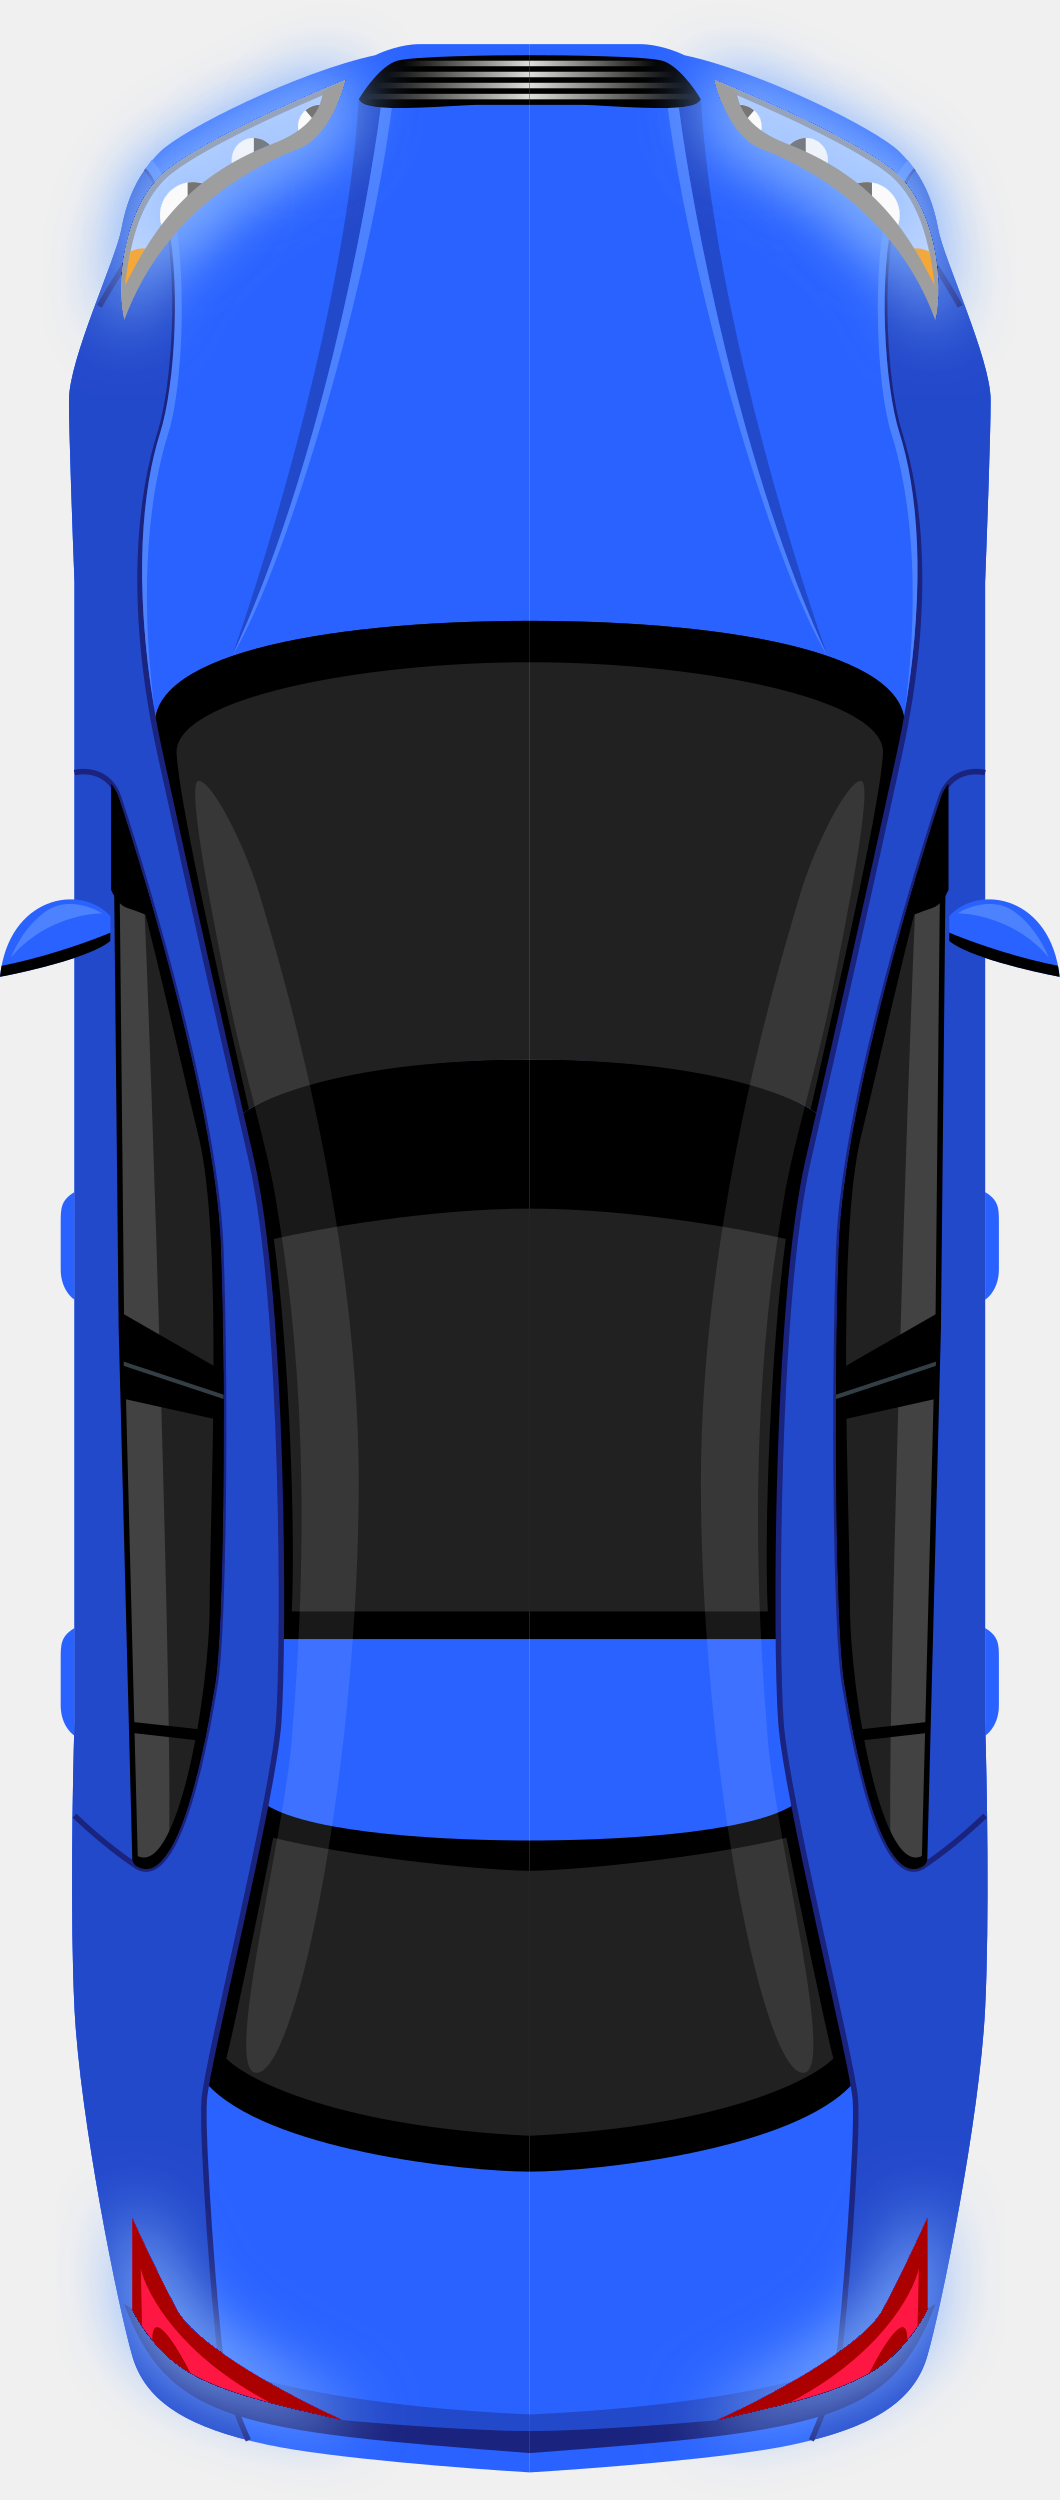
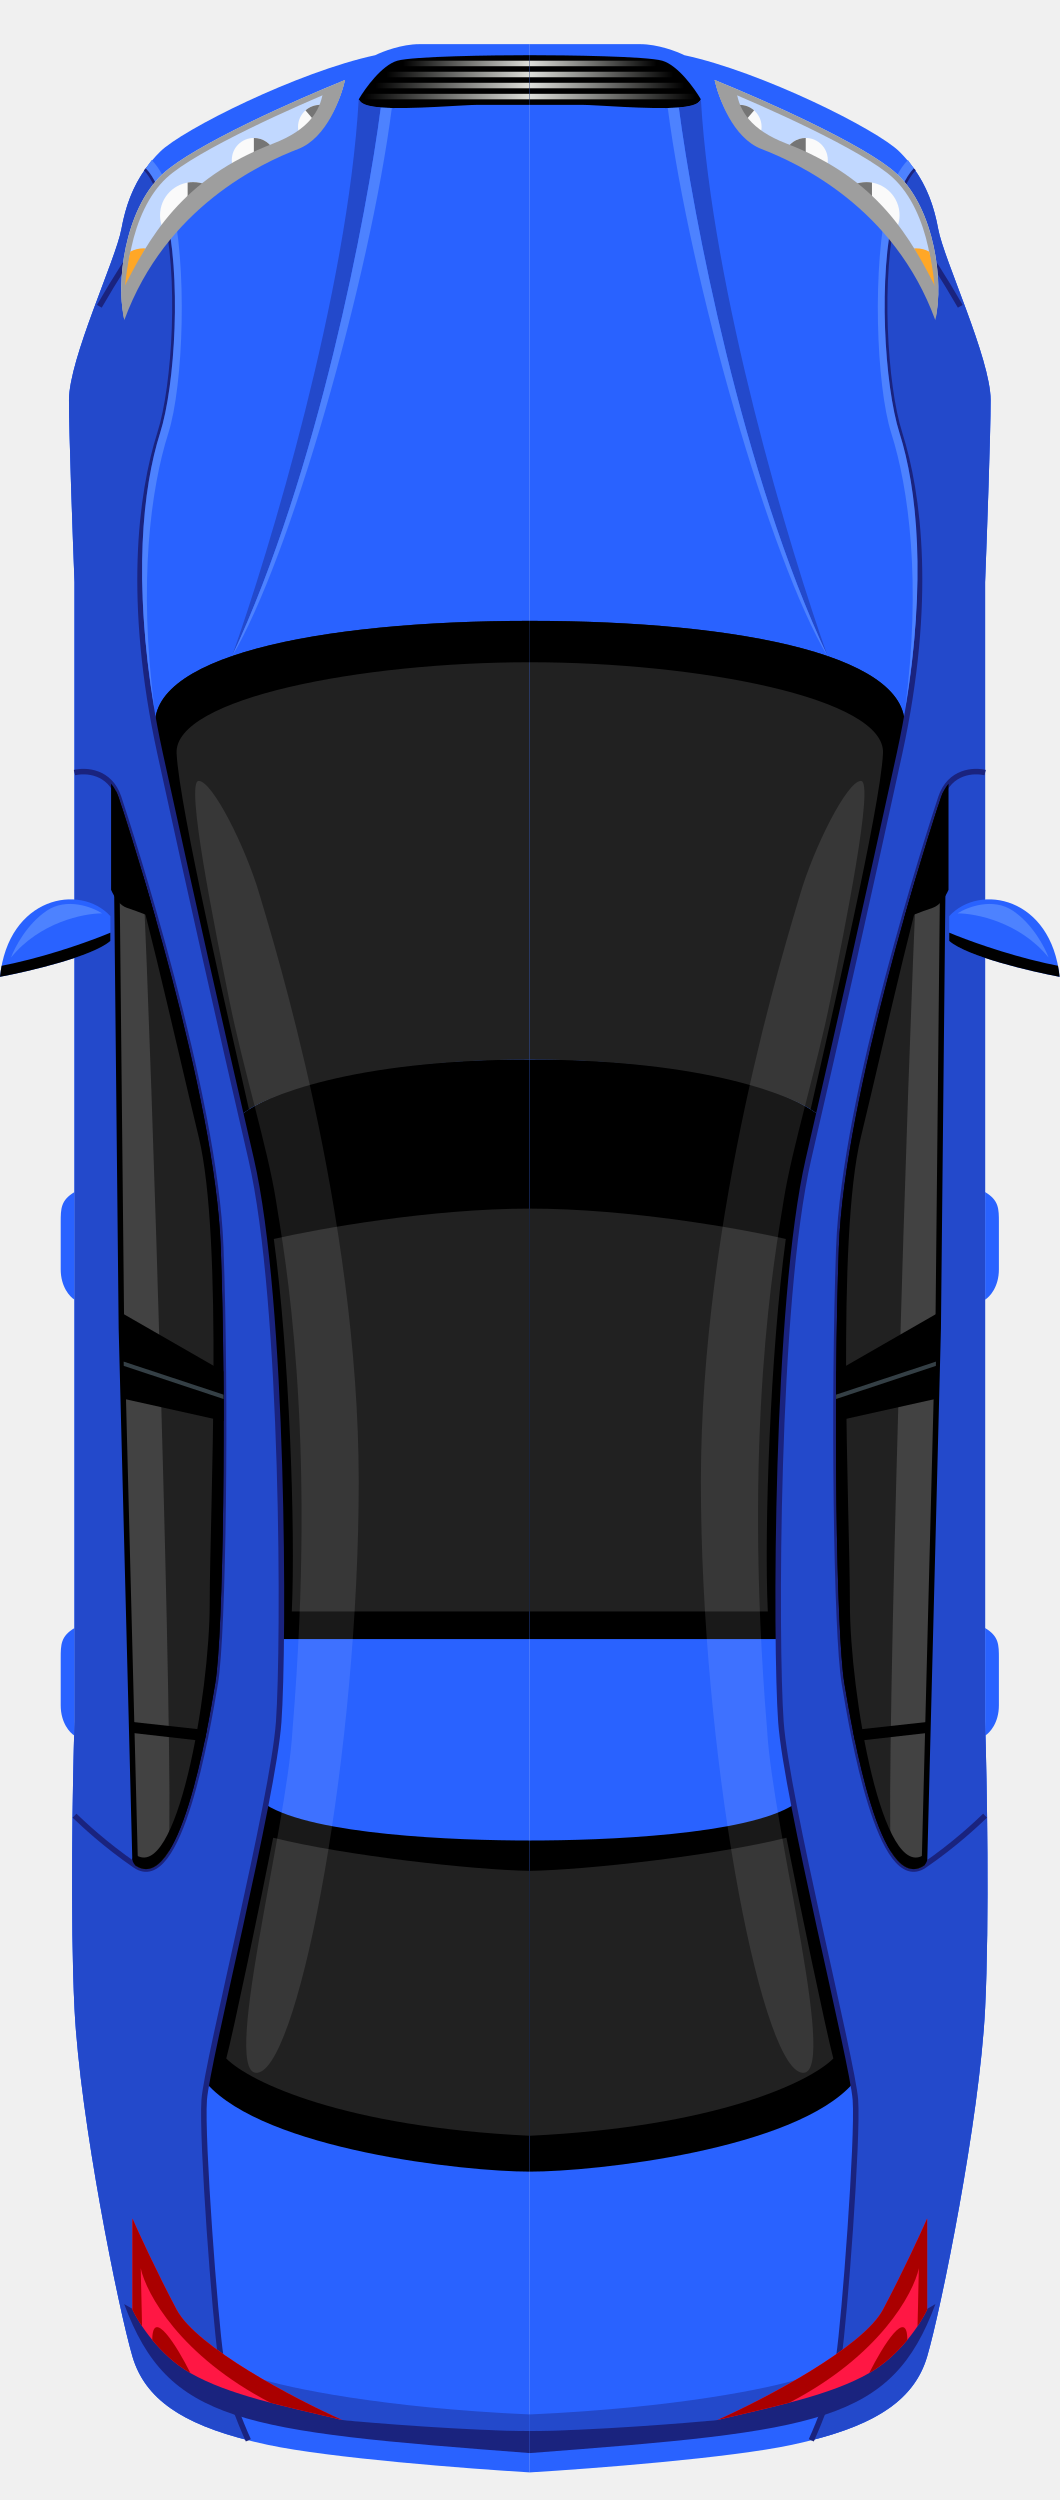
<svg xmlns="http://www.w3.org/2000/svg" width="192" height="453" viewBox="0 0 192 453" fill="none">
  <path d="M13.5 235.5V216C11 217.5 11 219 11 221.5V230C11 233.2 12.667 235 13.5 235.5Z" fill="#2962FF" />
  <path d="M13.5 314.5V295C11 296.5 11 298 11 300.5V309C11 312.2 12.667 314 13.5 314.5Z" fill="#2962FF" />
  <path d="M96 448L96 8L76 8C72.8 8 69.333 9.333 68 10C54 13 33 23.5 29 27.5C25 31.5 23 36 22 41.5C21 47 12.5 65 12.5 72.5C12.5 78.5 13.167 97 13.5 105.5L13.5 312C13.167 322.667 12.7 348 13.5 364C14.5 384 21.5 418.5 24 427C26.5 435.5 34.5 440 48.5 443C59.7 445.4 84.833 447.333 96 448Z" fill="#2962FF" />
  <path d="M13.5 364C14.5 384 21.5 418.5 24 427C26.284 434.764 33.157 439.191 45 442.186C43.667 439.291 40.8 432.2 40 427C39 420.5 36.5 387.5 37 380.5C37.5 373.5 49.5 326 50.5 312C51.5 298 51.5 236 45.5 210C39.5 184 35 164 29 136.5C23 109 25.5 89.5 29 78.5C32.5 67.5 33.5 38 26.432 30.5C24.09 33.737 22.758 37.331 22 41.5C21 47 12.5 65 12.5 72.5C12.5 78.5 13.167 97 13.5 105.5L13.5 208.75L13.5 312C13.167 322.667 12.7 348 13.5 364Z" fill="#2962FF" />
  <path d="M13.5 364C14.5 384 21.5 418.5 24 427C26.284 434.764 33.157 439.191 45 442.186C43.667 439.291 40.8 432.2 40 427C39 420.5 36.5 387.5 37 380.5C37.5 373.5 49.5 326 50.5 312C51.5 298 51.5 236 45.5 210C39.5 184 35 164 29 136.5C23 109 25.5 89.5 29 78.5C32.5 67.5 33.5 38 26.432 30.5C24.09 33.737 22.758 37.331 22 41.5C21 47 12.5 65 12.5 72.5C12.5 78.5 13.167 97 13.5 105.5L13.5 208.75L13.5 312C13.167 322.667 12.7 348 13.5 364Z" fill="#1A237E" fill-opacity="0.4" />
  <path d="M13.5 140C15.5 139.5 19.9 139.7 21.5 144.5C23.5 150.5 39 198.5 40 226C41 253.5 40.5 296 39 305C37.5 314 32.5 343.5 24.5 338C18.962 334.193 15.1 330.518 13.5 329" stroke="#1A237E" />
  <path d="M22.5 240.64L21.53 146.191C23.079 150.954 26.909 163.097 30.641 177.314C34.891 193.5 39.002 212.328 39.5 226.018C40 239.758 40.125 257.25 39.938 272.431C39.75 287.633 39.249 300.464 38.507 304.918C37.756 309.422 36.136 319.014 33.71 326.789C32.494 330.687 31.093 334.068 29.531 336.128C28.75 337.157 27.969 337.803 27.202 338.055C26.525 338.278 25.8 338.214 24.993 337.724L22.5 240.648L22.5 240.64Z" fill="#212121" stroke="black" />
  <path d="M21.5 144.5C21.355 144.065 21.187 143.668 21 143.306L22 240.653L24.5 338C26.769 339.56 28.796 338.304 30.571 335.5C31.5 320 27.5 190.5 25.876 158.5C23.749 151.371 22.072 146.217 21.5 144.5Z" fill="#424242" />
  <path d="M24.474 337L22 240.653L21.059 149" stroke="black" />
  <path d="M45.5 210C44.871 207.272 44.258 204.611 43.658 202C56 193 83.772 191.833 96 192L96 297L50.959 297C51.219 272.83 50.201 230.368 45.5 210Z" fill="black" />
  <path d="M52.875 292L96 292L96 219C78 219 57.578 222.667 49.616 224.5C52.398 244.983 53.568 277.022 52.875 292Z" fill="#212121" />
  <path d="M40 226C39 198.5 23.5 150.5 21.5 144.5C21.355 144.065 21.187 143.668 21 143.306L21.043 147.5C25.086 158 31.5 187.5 36 206C40.5 224.5 38 274 38 290.5C38 307 32 341.5 24.449 336C24.449 336 23.993 336.572 24 337C24.007 337.436 24.5 338 24.5 338C32.5 343.5 37.5 314 39 305C40.5 296 41 253.5 40 226Z" fill="black" />
  <path d="M37.067 315.5C37.208 314.822 37.343 314.154 37.472 313.5L23.832 312L23.883 314L37.067 315.5Z" fill="black" />
  <path d="M40.52 257.5C40.517 254.5 40.502 251.487 40.475 248.5L22.206 238L22.562 253.5L40.52 257.5Z" fill="black" />
  <path d="M40.509 253.5L40.505 252.711L22.406 246.724L22.424 247.5C22.424 247.5 40.5 253.492 40.509 253.5Z" fill="#343F45" />
  <path d="M28.204 166.5C25.035 155.325 22.269 146.807 21.5 144.5C21.156 143.466 20.681 142.646 20.129 142L20.129 161.24C20.793 162.724 21.741 164.08 23 164.5C25.4 165.3 27.47 166.167 28.204 166.5Z" fill="black" />
  <path d="M37.43 377.5C39.069 368.22 44.838 344.176 48.16 327C56.821 332.5 82.5 333.5 96 333.5L96 393.5C84 393.5 48 389.5 37.43 377.5Z" fill="black" />
  <path d="M49.5 333C62.3 336.2 85.667 338.833 96 339L96 387C62.4 385.4 45.333 377.333 41 373C42.2 368.6 47.333 344 49.5 333Z" fill="#212121" />
  <path d="M43.658 202C38.539 179.721 34.37 161.115 29 136.5C28.742 135.319 28.5 134.152 28.273 133C25.248 119 57.5 112.5 96 112.5L96 192C64 192 47.772 198.667 43.658 202Z" fill="#212121" />
  <path d="M43.658 202C38.539 179.721 34.37 161.115 29 136.5C28.742 135.319 28.5 134.152 28.273 133C25.248 119 57.5 112.5 96 112.5L96 120C65.5 120 31.5 126.5 32 136.5C32.5 146.5 41.718 186 45.109 201C44.52 201.356 44.037 201.692 43.658 202Z" fill="black" />
  <path d="M96 19V10C89.167 10 74.8 10.2 72 11C69.2 11.8 66.167 16 65 18C65.5 19 66.399 19.338 69 19.5C74.549 19.845 84.117 19 86.5 19H96Z" fill="black" />
  <path d="M65 18C65.526 19.052 67.02 19.234 69 19.5C66.5 38.705 57.6 85.8 42 119C48.833 99.833 63 52.8 65 18Z" fill="#2962FF" />
  <path d="M65 18C65.526 19.052 67.02 19.234 69 19.5C66.5 38.705 57.6 85.8 42 119C48.833 99.833 63 52.8 65 18Z" fill="#1A237E" fill-opacity="0.4" />
  <path d="M69 19.5C69.621 19.539 70.293 19.562 71 19.574C67 50.5 52.5 101.5 42 119C57.6 85.8 66.5 38.705 69 19.5Z" fill="#2962FF" />
  <path d="M69 19.5C69.621 19.539 70.293 19.562 71 19.574C67 50.5 52.5 101.5 42 119C57.6 85.8 66.5 38.705 69 19.5Z" fill="#82B1FF" fill-opacity="0.4" />
  <rect x="66" y="17" width="30" height="1" fill="url(#paint0_linear_100_2119)" />
  <rect x="68" y="15" width="28" height="1" fill="url(#paint1_linear_100_2119)" />
  <rect x="70" y="13" width="26" height="1" fill="url(#paint2_linear_100_2119)" />
  <rect x="73" y="11" width="23" height="1" fill="url(#paint3_linear_100_2119)" />
  <path d="M96 440.5V437.5C69.2 436.3 52.167 432.667 47 431L50 436C53.294 436.988 57.466 437.882 62 438.5C73.987 440.135 88.503 440.5 96 440.5Z" fill="#2962FF" />
  <path d="M96 440.5V437.5C69.2 436.3 52.167 432.667 47 431L50 436C53.294 436.988 57.466 437.882 62 438.5C73.987 440.135 88.503 440.5 96 440.5Z" fill="#1A237E" fill-opacity="0.4" />
  <path d="M96 440.5V444.5C43.5 440.5 30.5 439 22.5 417.5C22.5 417.5 57.5 438 62 438.5C66.5 439 85.667 440.5 96 440.5Z" fill="#1A237E" />
  <path d="M0 177C1.5 162.5 14.5 160 20 166V170.5C16.8 173.3 5.333 176 0 177Z" fill="#2962FF" />
  <path d="M20 170.5C16.8 173.3 5.333 176 0 177C0.072 176.306 0.17 175.639 0.292 175C1.029 174.857 1.766 174.702 2.5 174.538C9.975 172.865 17.142 170.214 20 169V170.5Z" fill="black" />
  <path opacity="0.1" d="M47 375.5C39.5 378 52 331.5 53 313.5C57.5 259 51.5 227 50 217.5C48.5 208 44 193.5 41.5 181C39 168.5 33.5 141.5 36 141.5C38.5 141.5 44.5 153.5 47 162C49.5 170.5 65 220 65 268.5C65 317 54.5 373 47 375.5Z" fill="white" />
  <path d="M8.5 165C4.9 167.4 2.667 171.667 2 173.5C7.2 167.1 15.167 165.5 18.5 165.5C16.667 164.333 12.1 162.6 8.5 165Z" fill="#2962FF" />
  <path d="M8.5 165C4.9 167.4 2.667 171.667 2 173.5C7.2 167.1 15.167 165.5 18.5 165.5C16.667 164.333 12.1 162.6 8.5 165Z" fill="#82B1FF" fill-opacity="0.4" />
  <path d="M26.432 30.5C27.954 32.115 29.102 34.75 29.931 38M45 442.186C43.667 439.291 40.8 432.2 40 427C39 420.5 36.5 387.5 37 380.5C37.5 373.5 49.5 326 50.5 312C51.5 298 51.5 236 45.5 210C39.5 184 35 164 29 136.5C23 109 25.5 89.5 29 78.5C31.746 69.868 32.953 49.846 29.931 38M29.931 38C28.454 39.5 24 45.1 18 55.5" stroke="#1A237E" />
  <path d="M29.931 38C29.102 34.75 27.954 32.115 26.433 30.5L27.5 29C29.022 30.615 30.171 32.75 31 36C34.022 47.846 33.246 69.868 30.5 78.5C27.35 88.401 25 105.5 28 128.5C24.06 105.19 25.85 88.401 29 78.5C31.747 69.868 32.954 49.846 29.931 38Z" fill="#2962FF" />
  <path d="M29.931 38C29.102 34.75 27.954 32.115 26.433 30.5L27.5 29C29.022 30.615 30.171 32.75 31 36C34.022 47.846 33.246 69.868 30.5 78.5C27.35 88.401 25 105.5 28 128.5C24.06 105.19 25.85 88.401 29 78.5C31.747 69.868 32.954 49.846 29.931 38Z" fill="#82B1FF" fill-opacity="0.4" />
-   <g filter="url(#filter0_d_100_2119)">
+   <g>
    <path d="M32 418.5C35.6 425.3 53.333 434.667 62 438.5C51.5 436 41.5 434 34.5 430C28.9 426.8 25.167 421 24 418.5V402C25.167 404.667 28.4 411.7 32 418.5Z" fill="#FF1744" />
  </g>
  <path d="M27.598 424C29.375 426.159 31.705 428.403 34.5 430C32 425 27.598 418 27.598 424Z" fill="#D50000" />
  <path d="M27.598 424C29.375 426.159 31.705 428.403 34.5 430C32 425 27.598 418 27.598 424Z" fill="black" fill-opacity="0.2" />
  <path d="M32 418.5C35.6 425.3 53.333 434.667 62 438.5C57.51 437.431 53.112 436.453 49 435.372C32.6 426.869 26.5 415.581 25.5 411L25.736 421.5C24.937 420.308 24.352 419.254 24 418.5V402C25.167 404.667 28.4 411.7 32 418.5Z" fill="#D50000" />
  <path d="M32 418.5C35.6 425.3 53.333 434.667 62 438.5C57.51 437.431 53.112 436.453 49 435.372C32.6 426.869 26.5 415.581 25.5 411L25.736 421.5C24.937 420.308 24.352 419.254 24 418.5V402C25.167 404.667 28.4 411.7 32 418.5Z" fill="black" fill-opacity="0.2" />
-   <g filter="url(#filter1_d_100_2119)">
+   <g>
    <path d="M29.5 31.5C22.5 38 21 51.5 22.5 57.5C30 37 47.5 29 54 26.5C59.2 24.5 61.834 17.667 62.5 14.5C53.834 18 35.1 26.3 29.5 31.5Z" fill="#C1D8FF" />
    <path d="M53.821 26.033C47.457 28.481 30.557 36.187 22.669 55.67C22.289 52.776 22.436 48.816 23.302 44.793C24.353 39.906 26.446 35.019 29.84 31.866C32.577 29.325 38.592 25.98 45.07 22.812C51.09 19.867 57.446 17.107 61.783 15.332C61.372 16.83 60.63 18.805 59.52 20.683C58.156 22.99 56.272 25.091 53.821 26.033Z" stroke="#9E9E9E" />
  </g>
  <path d="M26.374 45.014C26.25 45.005 26.126 45 26 45C25.135 45 24.321 45.22 23.611 45.606C23.5 46 22.383 51.781 22.649 53.711C23.969 49.88 25.682 46.317 26.374 45.014Z" fill="#FFA726" />
-   <g filter="url(#filter2_d_100_2119)">
+   <g>
    <path d="M46 25C43.791 25 42 26.791 42 29C42 29.946 42.328 30.815 42.877 31.5L49.709 27.5C49.116 26.034 47.679 25 46 25Z" fill="#FAFAFA" />
  </g>
  <path d="M49.709 27.5C49.116 26.034 47.679 25 46 25V29.672L49.709 27.5Z" fill="#757575" />
-   <g filter="url(#filter3_d_100_2119)">
+   <g>
    <path d="M58 19C55.791 19 54 20.791 54 23C54 24.014 54.378 24.941 55 25.646L60.281 19.713C59.634 19.264 58.848 19 58 19Z" fill="#FAFAFA" />
  </g>
  <path d="M60.281 19.713C59.634 19.264 58.848 19 58 19C56.986 19 56.06 19.378 55.355 20L57.641 22.68L60.281 19.713Z" fill="#757575" />
-   <g filter="url(#filter4_d_100_2119)">
+   <g>
    <path d="M35 33C31.686 33 29 35.686 29 39C29 40.67 29.683 42.181 30.784 43.269L34 38L39.313 34.828C38.222 33.701 36.693 33 35 33Z" fill="#FAFAFA" />
  </g>
  <path d="M39.313 34.828C38.222 33.701 36.693 33 35 33C34.659 33 34.325 33.028 34 33.083V38L39.313 34.828Z" fill="#757575" />
  <path d="M54.028 27C59.228 25 61.833 17.667 62.5 14.5C61.331 14.972 60.029 15.879 58.528 16.659C58.028 20 56.028 23.5 49.528 26C32.832 32.422 27.028 43 22 53C22.007 54.934 22.192 56.656 22.528 58C30.028 37.5 47.528 29.5 54.028 27Z" fill="#9E9E9E" />
  <path d="M178.5 235.5V216C181 217.5 181 219 181 221.5V230C181 233.2 179.333 235 178.5 235.5Z" fill="#2962FF" />
  <path d="M178.5 314.5V295C181 296.5 181 298 181 300.5V309C181 312.2 179.333 314 178.5 314.5Z" fill="#2962FF" />
  <path d="M96 448L96 8L116 8C119.2 8 122.667 9.333 124 10C138 13 159 23.5 163 27.5C167 31.5 169 36 170 41.5C171 47 179.5 65 179.5 72.5C179.5 78.5 178.833 97 178.5 105.5L178.5 312C178.833 322.667 179.3 348 178.5 364C177.5 384 170.5 418.5 168 427C165.5 435.5 157.5 440 143.5 443C132.3 445.4 107.167 447.333 96 448Z" fill="#2962FF" />
  <path d="M178.5 364C177.5 384 170.5 418.5 168 427C165.716 434.764 158.843 439.191 147 442.186C148.333 439.291 151.2 432.2 152 427C153 420.5 155.5 387.5 155 380.5C154.5 373.5 142.5 326 141.5 312C140.5 298 140.5 236 146.5 210C152.5 184 157 164 163 136.5C169 109 166.5 89.5 163 78.5C159.5 67.5 158.5 38 165.568 30.5C167.91 33.737 169.242 37.331 170 41.5C171 47 179.5 65 179.5 72.5C179.5 78.5 178.833 97 178.5 105.5L178.5 208.75L178.5 312C178.833 322.667 179.3 348 178.5 364Z" fill="#2962FF" />
  <path d="M178.5 364C177.5 384 170.5 418.5 168 427C165.716 434.764 158.843 439.191 147 442.186C148.333 439.291 151.2 432.2 152 427C153 420.5 155.5 387.5 155 380.5C154.5 373.5 142.5 326 141.5 312C140.5 298 140.5 236 146.5 210C152.5 184 157 164 163 136.5C169 109 166.5 89.5 163 78.5C159.5 67.5 158.5 38 165.568 30.5C167.91 33.737 169.242 37.331 170 41.5C171 47 179.5 65 179.5 72.5C179.5 78.5 178.833 97 178.5 105.5L178.5 208.75L178.5 312C178.833 322.667 179.3 348 178.5 364Z" fill="#1A237E" fill-opacity="0.4" />
  <path d="M178.5 140C176.5 139.5 172.1 139.7 170.5 144.5C168.5 150.5 153 198.5 152 226C151 253.5 151.5 296 153 305C154.5 314 159.5 343.5 167.5 338C173.038 334.193 176.9 330.518 178.5 329" stroke="#1A237E" />
  <path d="M169.5 240.64L170.47 146.191C168.921 150.954 165.091 163.097 161.359 177.314C157.109 193.5 152.998 212.328 152.5 226.018C152 239.758 151.875 257.25 152.062 272.431C152.25 287.633 152.751 300.464 153.493 304.918C154.244 309.422 155.864 319.014 158.29 326.789C159.506 330.687 160.907 334.068 162.469 336.128C163.25 337.157 164.031 337.803 164.798 338.055C165.475 338.278 166.2 338.214 167.007 337.724L169.5 240.648L169.5 240.64Z" fill="#212121" stroke="black" />
  <path d="M170.5 144.5C170.645 144.065 170.813 143.668 171 143.306L170 240.653L167.5 338C165.231 339.56 163.204 338.304 161.429 335.5C160.5 320 164.5 190.5 166.124 158.5C168.251 151.371 169.928 146.217 170.5 144.5Z" fill="#424242" />
  <path d="M167.526 337L170 240.653L170.941 149" stroke="black" />
  <path d="M146.5 210C147.129 207.272 147.742 204.611 148.342 202C136 193 108.228 191.833 96 192L96 297L141.041 297C140.781 272.83 141.799 230.368 146.5 210Z" fill="black" />
  <path d="M139.125 292L96 292L96 219C114 219 134.423 222.667 142.384 224.5C139.602 244.983 138.432 277.022 139.125 292Z" fill="#212121" />
  <path d="M152 226C153 198.5 168.5 150.5 170.5 144.5C170.645 144.065 170.813 143.668 171 143.306L170.957 147.5C166.914 158 160.5 187.5 156 206C151.5 224.5 154 274 154 290.5C154 307 160 341.5 167.551 336C167.551 336 168.007 336.572 168 337C167.993 337.436 167.5 338 167.5 338C159.5 343.5 154.5 314 153 305C151.5 296 151 253.5 152 226Z" fill="black" />
  <path d="M154.933 315.5C154.792 314.822 154.657 314.154 154.528 313.5L168.168 312L168.117 314L154.933 315.5Z" fill="black" />
  <path d="M151.48 257.5C151.483 254.5 151.498 251.487 151.525 248.5L169.794 238L169.438 253.5L151.48 257.5Z" fill="black" />
  <path d="M151.491 253.5L151.495 252.711L169.594 246.724L169.576 247.5C169.576 247.5 151.5 253.492 151.491 253.5Z" fill="#343F45" />
  <path d="M163.796 166.5C166.965 155.325 169.731 146.807 170.5 144.5C170.844 143.466 171.319 142.646 171.871 142L171.871 161.24C171.207 162.724 170.259 164.08 169 164.5C166.6 165.3 164.53 166.167 163.796 166.5Z" fill="black" />
  <path d="M154.57 377.5C152.931 368.22 147.162 344.176 143.839 327C135.179 332.5 109.5 333.5 96 333.5L96 393.5C108 393.5 144 389.5 154.57 377.5Z" fill="black" />
  <path d="M142.5 333C129.7 336.2 106.333 338.833 96 339L96 387C129.6 385.4 146.667 377.333 151 373C149.8 368.6 144.667 344 142.5 333Z" fill="#212121" />
  <path d="M148.342 202C153.461 179.721 157.63 161.115 163 136.5C163.258 135.319 163.5 134.152 163.727 133C166.752 119 134.5 112.5 96 112.5L96 192C128 192 144.228 198.667 148.342 202Z" fill="#212121" />
  <path d="M148.342 202C153.461 179.721 157.63 161.115 163 136.5C163.258 135.319 163.5 134.152 163.727 133C166.752 119 134.5 112.5 96 112.5L96 120C126.5 120 160.5 126.5 160 136.5C159.5 146.5 150.282 186 146.891 201C147.48 201.356 147.963 201.692 148.342 202Z" fill="black" />
  <path d="M96 19V10C102.833 10 117.2 10.2 120 11C122.8 11.8 125.833 16 127 18C126.5 19 125.601 19.338 123 19.5C117.451 19.845 107.883 19 105.5 19H96Z" fill="black" />
  <path d="M127 18C126.474 19.052 124.98 19.234 123 19.5C125.5 38.705 134.4 85.8 150 119C143.167 99.833 129 52.8 127 18Z" fill="#2962FF" />
  <path d="M127 18C126.474 19.052 124.98 19.234 123 19.5C125.5 38.705 134.4 85.8 150 119C143.167 99.833 129 52.8 127 18Z" fill="#1A237E" fill-opacity="0.4" />
  <path d="M123 19.5C122.379 19.539 121.707 19.562 121 19.574C125 50.5 139.5 101.5 150 119C134.4 85.8 125.5 38.705 123 19.5Z" fill="#2962FF" />
  <path d="M123 19.5C122.379 19.539 121.707 19.562 121 19.574C125 50.5 139.5 101.5 150 119C134.4 85.8 125.5 38.705 123 19.5Z" fill="#82B1FF" fill-opacity="0.4" />
  <rect width="30" height="1" transform="matrix(-1 0 0 1 126 17)" fill="url(#paint4_linear_100_2119)" />
  <rect width="28" height="1" transform="matrix(-1 0 0 1 124 15)" fill="url(#paint5_linear_100_2119)" />
  <rect width="26" height="1" transform="matrix(-1 0 0 1 122 13)" fill="url(#paint6_linear_100_2119)" />
  <rect width="23" height="1" transform="matrix(-1 0 0 1 119 11)" fill="url(#paint7_linear_100_2119)" />
  <path d="M96 440.5V437.5C122.8 436.3 139.833 432.667 145 431L142 436C138.707 436.988 134.534 437.882 130 438.5C118.013 440.135 103.497 440.5 96 440.5Z" fill="#2962FF" />
  <path d="M96 440.5V437.5C122.8 436.3 139.833 432.667 145 431L142 436C138.707 436.988 134.534 437.882 130 438.5C118.013 440.135 103.497 440.5 96 440.5Z" fill="#1A237E" fill-opacity="0.4" />
  <path d="M96 440.5V444.5C148.5 440.5 161.5 439 169.5 417.5C169.5 417.5 134.5 438 130 438.5C125.5 439 106.333 440.5 96 440.5Z" fill="#1A237E" />
  <path d="M192 177C190.5 162.5 177.5 160 172 166V170.5C175.2 173.3 186.667 176 192 177Z" fill="#2962FF" />
  <path d="M172 170.5C175.2 173.3 186.667 176 192 177C191.928 176.306 191.83 175.639 191.708 175C190.971 174.857 190.234 174.702 189.5 174.538C182.025 172.865 174.858 170.214 172 169V170.5Z" fill="black" />
  <path opacity="0.1" d="M145 375.5C152.5 378 140 331.5 139 313.5C134.5 259 140.5 227 142 217.5C143.5 208 148 193.5 150.5 181C153 168.5 158.5 141.5 156 141.5C153.5 141.5 147.5 153.5 145 162C142.5 170.5 127 220 127 268.5C127 317 137.5 373 145 375.5Z" fill="white" />
  <path d="M183.5 165C187.1 167.4 189.333 171.667 190 173.5C184.8 167.1 176.833 165.5 173.5 165.5C175.333 164.333 179.9 162.6 183.5 165Z" fill="#2962FF" />
  <path d="M183.5 165C187.1 167.4 189.333 171.667 190 173.5C184.8 167.1 176.833 165.5 173.5 165.5C175.333 164.333 179.9 162.6 183.5 165Z" fill="#82B1FF" fill-opacity="0.4" />
  <path d="M165.568 30.5C164.046 32.115 162.898 34.75 162.069 38M147 442.186C148.333 439.291 151.2 432.2 152 427C153 420.5 155.5 387.5 155 380.5C154.5 373.5 142.5 326 141.5 312C140.5 298 140.5 236 146.5 210C152.5 184 157 164 163 136.5C169 109 166.5 89.5 163 78.5C160.254 69.868 159.047 49.846 162.069 38M162.069 38C163.546 39.5 168 45.1 174 55.5" stroke="#1A237E" />
  <path d="M162.069 38C162.898 34.75 164.046 32.115 165.567 30.5L164.5 29C162.978 30.615 161.829 32.75 161 36C157.978 47.846 158.754 69.868 161.5 78.5C164.65 88.401 167 105.5 164 128.5C167.94 105.19 166.15 88.401 163 78.5C160.254 69.868 159.046 49.846 162.069 38Z" fill="#2962FF" />
  <path d="M162.069 38C162.898 34.75 164.046 32.115 165.567 30.5L164.5 29C162.978 30.615 161.829 32.75 161 36C157.978 47.846 158.754 69.868 161.5 78.5C164.65 88.401 167 105.5 164 128.5C167.94 105.19 166.15 88.401 163 78.5C160.254 69.868 159.046 49.846 162.069 38Z" fill="#82B1FF" fill-opacity="0.4" />
-   <g filter="url(#filter5_d_100_2119)">
+   <g>
    <path d="M160 418.5C156.4 425.3 138.667 434.667 130 438.5C140.5 436 150.5 434 157.5 430C163.1 426.8 166.833 421 168 418.5V402C166.833 404.667 163.6 411.7 160 418.5Z" fill="#FF1744" />
  </g>
  <path d="M164.402 424C162.624 426.159 160.295 428.403 157.5 430C160 425 164.402 418 164.402 424Z" fill="#D50000" />
  <path d="M164.402 424C162.624 426.159 160.295 428.403 157.5 430C160 425 164.402 418 164.402 424Z" fill="black" fill-opacity="0.2" />
  <path d="M160 418.5C156.4 425.3 138.667 434.667 130 438.5C134.49 437.431 138.888 436.453 143 435.372C159.4 426.869 165.5 415.581 166.5 411L166.264 421.5C167.063 420.308 167.648 419.254 168 418.5V402C166.833 404.667 163.6 411.7 160 418.5Z" fill="#D50000" />
  <path d="M160 418.5C156.4 425.3 138.667 434.667 130 438.5C134.49 437.431 138.888 436.453 143 435.372C159.4 426.869 165.5 415.581 166.5 411L166.264 421.5C167.063 420.308 167.648 419.254 168 418.5V402C166.833 404.667 163.6 411.7 160 418.5Z" fill="black" fill-opacity="0.2" />
-   <g filter="url(#filter6_d_100_2119)">
+   <g>
    <path d="M162.5 31.5C169.5 38 171 51.5 169.5 57.5C162 37 144.5 29 138 26.5C132.8 24.5 130.166 17.667 129.5 14.5C138.166 18 156.9 26.3 162.5 31.5Z" fill="#C1D8FF" />
    <path d="M138.179 26.033C144.543 28.481 161.443 36.187 169.331 55.67C169.711 52.776 169.564 48.816 168.698 44.793C167.647 39.906 165.554 35.019 162.16 31.866C159.423 29.325 153.408 25.98 146.93 22.812C140.91 19.867 134.554 17.107 130.217 15.332C130.628 16.83 131.37 18.805 132.48 20.683C133.844 22.99 135.728 25.091 138.179 26.033Z" stroke="#9E9E9E" />
  </g>
  <path d="M165.626 45.014C165.75 45.005 165.874 45 166 45C166.865 45 167.679 45.22 168.389 45.606C168.5 46 169.617 51.781 169.351 53.711C168.031 49.88 166.318 46.317 165.626 45.014Z" fill="#FFA726" />
-   <g filter="url(#filter7_d_100_2119)">
+   <g>
    <path d="M146 25C148.209 25 150 26.791 150 29C150 29.946 149.672 30.815 149.123 31.5L142.291 27.5C142.884 26.034 144.321 25 146 25Z" fill="#FAFAFA" />
  </g>
  <path d="M142.291 27.5C142.884 26.034 144.321 25 146 25V29.672L142.291 27.5Z" fill="#757575" />
-   <g filter="url(#filter8_d_100_2119)">
+   <g>
    <path d="M134 19C136.209 19 138 20.791 138 23C138 24.014 137.622 24.941 137 25.646L131.719 19.713C132.366 19.264 133.152 19 134 19Z" fill="#FAFAFA" />
  </g>
  <path d="M131.719 19.713C132.366 19.264 133.152 19 134 19C135.014 19 135.94 19.378 136.646 20L134.359 22.68L131.719 19.713Z" fill="#757575" />
-   <g filter="url(#filter9_d_100_2119)">
+   <g>
    <path d="M157 33C160.314 33 163 35.686 163 39C163 40.67 162.318 42.181 161.216 43.269L158 38L152.687 34.828C153.778 33.701 155.307 33 157 33Z" fill="#FAFAFA" />
  </g>
  <path d="M152.687 34.828C153.778 33.701 155.307 33 157 33C157.341 33 157.675 33.028 158 33.083V38L152.687 34.828Z" fill="#757575" />
  <path d="M137.972 27C132.772 25 130.167 17.667 129.5 14.5C130.669 14.972 131.971 15.879 133.472 16.659C133.972 20 135.972 23.5 142.472 26C159.168 32.422 164.972 43 170 53C169.993 54.934 169.808 56.656 169.472 58C161.972 37.5 144.472 29.5 137.972 27Z" fill="#9E9E9E" />
  <defs>
-     <filter id="filter0_d_100_2119" x="10" y="388" width="66" height="64.5" filterUnits="userSpaceOnUse" color-interpolation-filters="sRGB">
-       <feFlood flood-opacity="0" result="BackgroundImageFix" />
-       <feColorMatrix in="SourceAlpha" type="matrix" values="0 0 0 0 0 0 0 0 0 0 0 0 0 0 0 0 0 0 127 0" result="hardAlpha" />
-       <feMorphology radius="2" operator="dilate" in="SourceAlpha" result="effect1_dropShadow_100_2119" />
-       <feOffset />
-       <feGaussianBlur stdDeviation="6" />
-       <feComposite in2="hardAlpha" operator="out" />
-       <feColorMatrix type="matrix" values="0 0 0 0 0.51 0 0 0 0 0.694 0 0 0 0 1 0 0 0 1 0" />
-       <feBlend mode="normal" in2="BackgroundImageFix" result="effect1_dropShadow_100_2119" />
-       <feBlend mode="normal" in="SourceGraphic" in2="effect1_dropShadow_100_2119" result="shape" />
-     </filter>
-     <filter id="filter1_d_100_2119" x="7.972" y="0.5" width="68.528" height="71" filterUnits="userSpaceOnUse" color-interpolation-filters="sRGB">
-       <feFlood flood-opacity="0" result="BackgroundImageFix" />
-       <feColorMatrix in="SourceAlpha" type="matrix" values="0 0 0 0 0 0 0 0 0 0 0 0 0 0 0 0 0 0 127 0" result="hardAlpha" />
-       <feMorphology radius="2" operator="dilate" in="SourceAlpha" result="effect1_dropShadow_100_2119" />
-       <feOffset />
-       <feGaussianBlur stdDeviation="6" />
-       <feComposite in2="hardAlpha" operator="out" />
-       <feColorMatrix type="matrix" values="0 0 0 0 0.51 0 0 0 0 0.694 0 0 0 0 1 0 0 0 1 0" />
-       <feBlend mode="normal" in2="BackgroundImageFix" result="effect1_dropShadow_100_2119" />
-       <feBlend mode="normal" in="SourceGraphic" in2="effect1_dropShadow_100_2119" result="shape" />
-     </filter>
-     <filter id="filter2_d_100_2119" x="28" y="11" width="35.709" height="34.5" filterUnits="userSpaceOnUse" color-interpolation-filters="sRGB">
-       <feFlood flood-opacity="0" result="BackgroundImageFix" />
-       <feColorMatrix in="SourceAlpha" type="matrix" values="0 0 0 0 0 0 0 0 0 0 0 0 0 0 0 0 0 0 127 0" result="hardAlpha" />
-       <feMorphology radius="2" operator="dilate" in="SourceAlpha" result="effect1_dropShadow_100_2119" />
-       <feOffset />
-       <feGaussianBlur stdDeviation="6" />
-       <feComposite in2="hardAlpha" operator="out" />
-       <feColorMatrix type="matrix" values="0 0 0 0 0.51 0 0 0 0 0.694 0 0 0 0 1 0 0 0 1 0" />
-       <feBlend mode="normal" in2="BackgroundImageFix" result="effect1_dropShadow_100_2119" />
-       <feBlend mode="normal" in="SourceGraphic" in2="effect1_dropShadow_100_2119" result="shape" />
-     </filter>
-     <filter id="filter3_d_100_2119" x="40" y="5" width="34.28" height="34.646" filterUnits="userSpaceOnUse" color-interpolation-filters="sRGB">
-       <feFlood flood-opacity="0" result="BackgroundImageFix" />
-       <feColorMatrix in="SourceAlpha" type="matrix" values="0 0 0 0 0 0 0 0 0 0 0 0 0 0 0 0 0 0 127 0" result="hardAlpha" />
-       <feMorphology radius="2" operator="dilate" in="SourceAlpha" result="effect1_dropShadow_100_2119" />
-       <feOffset />
-       <feGaussianBlur stdDeviation="6" />
-       <feComposite in2="hardAlpha" operator="out" />
-       <feColorMatrix type="matrix" values="0 0 0 0 0.51 0 0 0 0 0.694 0 0 0 0 1 0 0 0 1 0" />
-       <feBlend mode="normal" in2="BackgroundImageFix" result="effect1_dropShadow_100_2119" />
-       <feBlend mode="normal" in="SourceGraphic" in2="effect1_dropShadow_100_2119" result="shape" />
-     </filter>
-     <filter id="filter4_d_100_2119" x="15" y="19" width="38.312" height="38.269" filterUnits="userSpaceOnUse" color-interpolation-filters="sRGB">
-       <feFlood flood-opacity="0" result="BackgroundImageFix" />
-       <feColorMatrix in="SourceAlpha" type="matrix" values="0 0 0 0 0 0 0 0 0 0 0 0 0 0 0 0 0 0 127 0" result="hardAlpha" />
-       <feMorphology radius="2" operator="dilate" in="SourceAlpha" result="effect1_dropShadow_100_2119" />
-       <feOffset />
-       <feGaussianBlur stdDeviation="6" />
-       <feComposite in2="hardAlpha" operator="out" />
-       <feColorMatrix type="matrix" values="0 0 0 0 0.51 0 0 0 0 0.694 0 0 0 0 1 0 0 0 1 0" />
-       <feBlend mode="normal" in2="BackgroundImageFix" result="effect1_dropShadow_100_2119" />
-       <feBlend mode="normal" in="SourceGraphic" in2="effect1_dropShadow_100_2119" result="shape" />
-     </filter>
-     <filter id="filter5_d_100_2119" x="116" y="388" width="66" height="64.5" filterUnits="userSpaceOnUse" color-interpolation-filters="sRGB">
-       <feFlood flood-opacity="0" result="BackgroundImageFix" />
-       <feColorMatrix in="SourceAlpha" type="matrix" values="0 0 0 0 0 0 0 0 0 0 0 0 0 0 0 0 0 0 127 0" result="hardAlpha" />
-       <feMorphology radius="2" operator="dilate" in="SourceAlpha" result="effect1_dropShadow_100_2119" />
-       <feOffset />
-       <feGaussianBlur stdDeviation="6" />
-       <feComposite in2="hardAlpha" operator="out" />
-       <feColorMatrix type="matrix" values="0 0 0 0 0.51 0 0 0 0 0.694 0 0 0 0 1 0 0 0 1 0" />
-       <feBlend mode="normal" in2="BackgroundImageFix" result="effect1_dropShadow_100_2119" />
-       <feBlend mode="normal" in="SourceGraphic" in2="effect1_dropShadow_100_2119" result="shape" />
-     </filter>
-     <filter id="filter6_d_100_2119" x="115.5" y="0.5" width="68.528" height="71" filterUnits="userSpaceOnUse" color-interpolation-filters="sRGB">
-       <feFlood flood-opacity="0" result="BackgroundImageFix" />
-       <feColorMatrix in="SourceAlpha" type="matrix" values="0 0 0 0 0 0 0 0 0 0 0 0 0 0 0 0 0 0 127 0" result="hardAlpha" />
-       <feMorphology radius="2" operator="dilate" in="SourceAlpha" result="effect1_dropShadow_100_2119" />
-       <feOffset />
-       <feGaussianBlur stdDeviation="6" />
-       <feComposite in2="hardAlpha" operator="out" />
-       <feColorMatrix type="matrix" values="0 0 0 0 0.51 0 0 0 0 0.694 0 0 0 0 1 0 0 0 1 0" />
-       <feBlend mode="normal" in2="BackgroundImageFix" result="effect1_dropShadow_100_2119" />
-       <feBlend mode="normal" in="SourceGraphic" in2="effect1_dropShadow_100_2119" result="shape" />
-     </filter>
-     <filter id="filter7_d_100_2119" x="128.291" y="11" width="35.709" height="34.5" filterUnits="userSpaceOnUse" color-interpolation-filters="sRGB">
-       <feFlood flood-opacity="0" result="BackgroundImageFix" />
-       <feColorMatrix in="SourceAlpha" type="matrix" values="0 0 0 0 0 0 0 0 0 0 0 0 0 0 0 0 0 0 127 0" result="hardAlpha" />
-       <feMorphology radius="2" operator="dilate" in="SourceAlpha" result="effect1_dropShadow_100_2119" />
-       <feOffset />
-       <feGaussianBlur stdDeviation="6" />
-       <feComposite in2="hardAlpha" operator="out" />
-       <feColorMatrix type="matrix" values="0 0 0 0 0.51 0 0 0 0 0.694 0 0 0 0 1 0 0 0 1 0" />
-       <feBlend mode="normal" in2="BackgroundImageFix" result="effect1_dropShadow_100_2119" />
-       <feBlend mode="normal" in="SourceGraphic" in2="effect1_dropShadow_100_2119" result="shape" />
-     </filter>
-     <filter id="filter8_d_100_2119" x="117.72" y="5" width="34.28" height="34.646" filterUnits="userSpaceOnUse" color-interpolation-filters="sRGB">
-       <feFlood flood-opacity="0" result="BackgroundImageFix" />
-       <feColorMatrix in="SourceAlpha" type="matrix" values="0 0 0 0 0 0 0 0 0 0 0 0 0 0 0 0 0 0 127 0" result="hardAlpha" />
-       <feMorphology radius="2" operator="dilate" in="SourceAlpha" result="effect1_dropShadow_100_2119" />
-       <feOffset />
-       <feGaussianBlur stdDeviation="6" />
-       <feComposite in2="hardAlpha" operator="out" />
-       <feColorMatrix type="matrix" values="0 0 0 0 0.51 0 0 0 0 0.694 0 0 0 0 1 0 0 0 1 0" />
-       <feBlend mode="normal" in2="BackgroundImageFix" result="effect1_dropShadow_100_2119" />
-       <feBlend mode="normal" in="SourceGraphic" in2="effect1_dropShadow_100_2119" result="shape" />
-     </filter>
-     <filter id="filter9_d_100_2119" x="138.688" y="19" width="38.312" height="38.269" filterUnits="userSpaceOnUse" color-interpolation-filters="sRGB">
-       <feFlood flood-opacity="0" result="BackgroundImageFix" />
-       <feColorMatrix in="SourceAlpha" type="matrix" values="0 0 0 0 0 0 0 0 0 0 0 0 0 0 0 0 0 0 127 0" result="hardAlpha" />
-       <feMorphology radius="2" operator="dilate" in="SourceAlpha" result="effect1_dropShadow_100_2119" />
-       <feOffset />
-       <feGaussianBlur stdDeviation="6" />
-       <feComposite in2="hardAlpha" operator="out" />
-       <feColorMatrix type="matrix" values="0 0 0 0 0.51 0 0 0 0 0.694 0 0 0 0 1 0 0 0 1 0" />
-       <feBlend mode="normal" in2="BackgroundImageFix" result="effect1_dropShadow_100_2119" />
-       <feBlend mode="normal" in="SourceGraphic" in2="effect1_dropShadow_100_2119" result="shape" />
-     </filter>
    <linearGradient id="paint0_linear_100_2119" x1="96" y1="18" x2="66" y2="18" gradientUnits="userSpaceOnUse">
      <stop stop-color="#DEDFDA" />
      <stop offset="1" stop-color="#DEDFDA" stop-opacity="0" />
    </linearGradient>
    <linearGradient id="paint1_linear_100_2119" x1="96" y1="16" x2="68" y2="16" gradientUnits="userSpaceOnUse">
      <stop stop-color="#DEDFDA" />
      <stop offset="1" stop-color="#DEDFDA" stop-opacity="0" />
    </linearGradient>
    <linearGradient id="paint2_linear_100_2119" x1="96" y1="14" x2="70" y2="14" gradientUnits="userSpaceOnUse">
      <stop stop-color="#DEDFDA" />
      <stop offset="1" stop-color="#DEDFDA" stop-opacity="0" />
    </linearGradient>
    <linearGradient id="paint3_linear_100_2119" x1="96" y1="12" x2="73" y2="12" gradientUnits="userSpaceOnUse">
      <stop stop-color="#DEDFDA" />
      <stop offset="1" stop-color="#DEDFDA" stop-opacity="0" />
    </linearGradient>
    <linearGradient id="paint4_linear_100_2119" x1="30" y1="1" x2="0" y2="1" gradientUnits="userSpaceOnUse">
      <stop stop-color="#DEDFDA" />
      <stop offset="1" stop-color="#DEDFDA" stop-opacity="0" />
    </linearGradient>
    <linearGradient id="paint5_linear_100_2119" x1="28" y1="1" x2="0" y2="1" gradientUnits="userSpaceOnUse">
      <stop stop-color="#DEDFDA" />
      <stop offset="1" stop-color="#DEDFDA" stop-opacity="0" />
    </linearGradient>
    <linearGradient id="paint6_linear_100_2119" x1="26" y1="1" x2="0" y2="1" gradientUnits="userSpaceOnUse">
      <stop stop-color="#DEDFDA" />
      <stop offset="1" stop-color="#DEDFDA" stop-opacity="0" />
    </linearGradient>
    <linearGradient id="paint7_linear_100_2119" x1="23" y1="1" x2="0" y2="1" gradientUnits="userSpaceOnUse">
      <stop stop-color="#DEDFDA" />
      <stop offset="1" stop-color="#DEDFDA" stop-opacity="0" />
    </linearGradient>
  </defs>
</svg>
